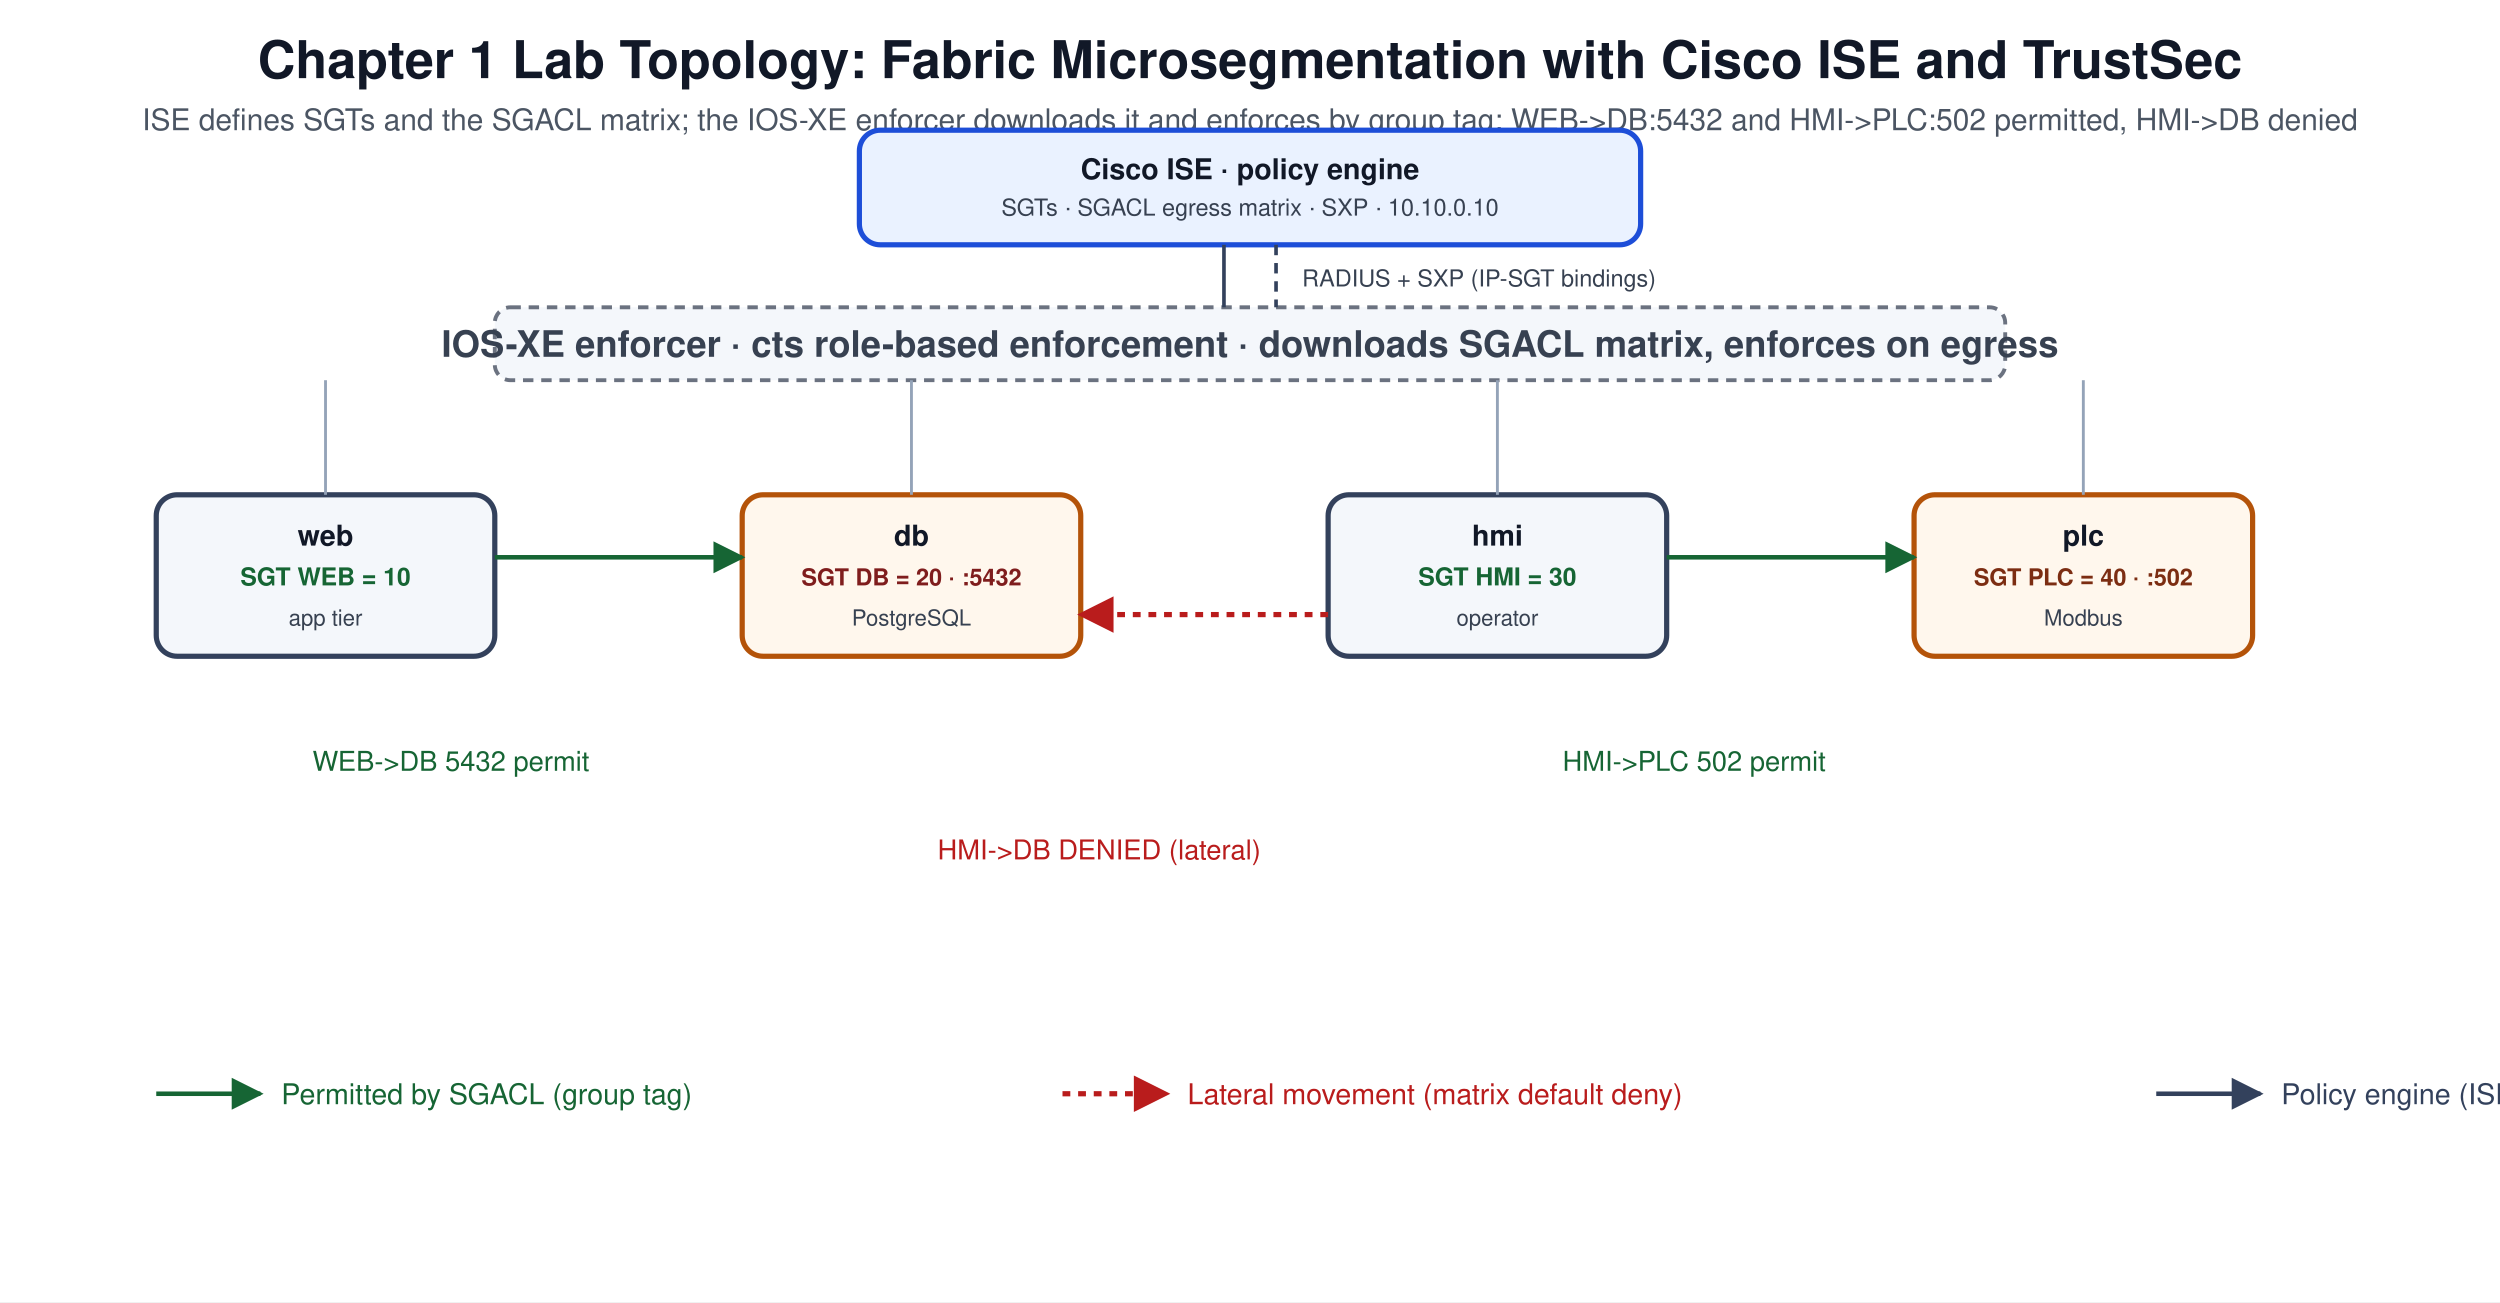
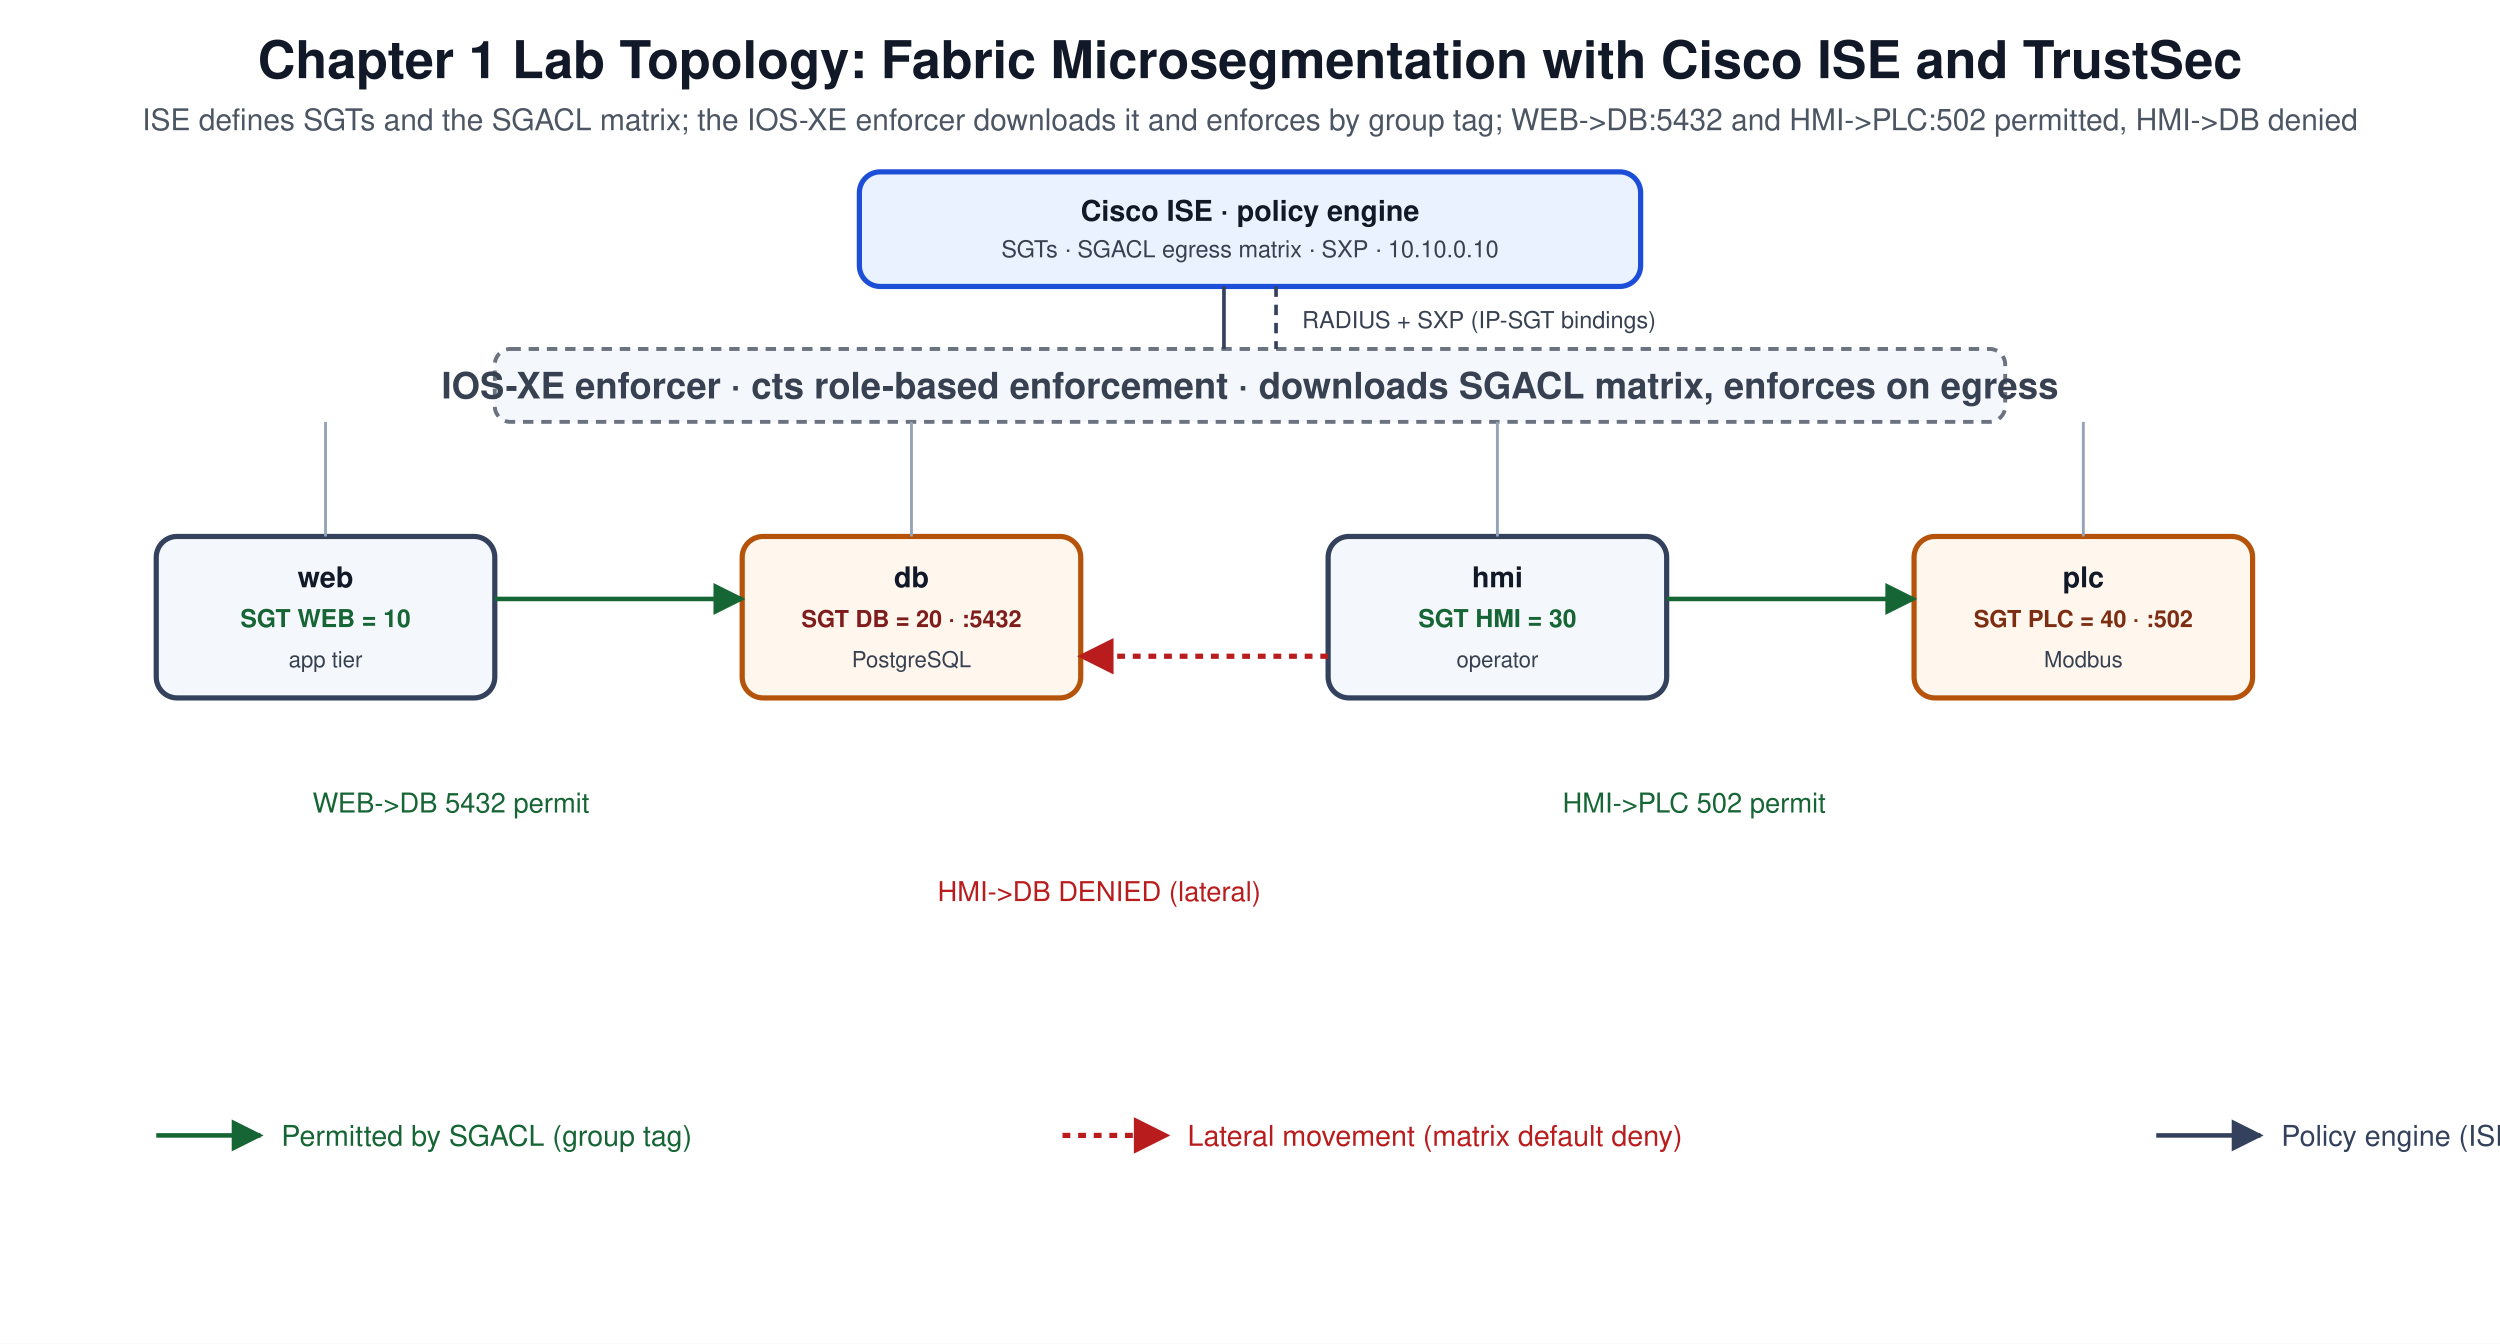
- <svg xmlns="http://www.w3.org/2000/svg" viewBox="0 0 960 500" font-family="Helvetica, Arial, sans-serif">
+ <svg xmlns="http://www.w3.org/2000/svg" viewBox="0 0 960 516" font-family="Helvetica, Arial, sans-serif">
  <defs>
    <marker id="arrow-alt" viewBox="0 0 10 10" refX="9" refY="5" markerWidth="7" markerHeight="7" orient="auto-start-reverse">
      <path d="M0,0 L10,5 L0,10 z" fill="#166534" />
    </marker>
    <marker id="arrow-mgmt" viewBox="0 0 10 10" refX="9" refY="5" markerWidth="7" markerHeight="7" orient="auto-start-reverse">
      <path d="M0,0 L10,5 L0,10 z" fill="#33415c" />
    </marker>
    <marker id="arrow-warn" viewBox="0 0 10 10" refX="9" refY="5" markerWidth="7" markerHeight="7" orient="auto-start-reverse">
      <path d="M0,0 L10,5 L0,10 z" fill="#b91c1c" />
    </marker>
  </defs>
-   <rect x="0" y="0" width="960" height="500" fill="#ffffff" />
+   <rect x="0" y="0" width="960" height="516" fill="#ffffff" />
  <text x="480.0" y="30" text-anchor="middle" font-size="20" font-weight="700" fill="#111827">Chapter 1 Lab Topology: Fabric Microsegmentation with Cisco ISE and TrustSec</text>
  <text x="480.0" y="50" text-anchor="middle" font-size="11.5" fill="#4b5563">ISE defines SGTs and the SGACL matrix; the IOS-XE enforcer downloads it and enforces by group tag; WEB-&gt;DB:5432 and HMI-&gt;PLC:502 permitted, HMI-&gt;DB denied</text>
-   <rect x="330" y="50" width="300" height="44" rx="8" fill="#eaf2ff" stroke="#1d4ed8" stroke-width="2" />
-   <text x="480.0" y="68.8" text-anchor="middle" font-size="11" font-weight="700" fill="#111827">Cisco ISE  ·  policy engine</text>
-   <text x="480.0" y="82.8" text-anchor="middle" font-size="9" font-weight="400" fill="#374151">SGTs · SGACL egress matrix · SXP · 10.10.0.10</text>
-   <rect x="190" y="118" width="580" height="28" rx="6" fill="#f4f7fb" stroke="#6b7280" stroke-width="1.5" stroke-dasharray="4 3" />
-   <text x="480.0" y="137.0" text-anchor="middle" font-size="14" font-weight="600" fill="#374151">IOS-XE enforcer  ·  cts role-based enforcement  ·  downloads SGACL matrix, enforces on egress</text>
-   <line x1="470" y1="94" x2="470" y2="118" stroke="#33415c" stroke-width="1.4" />
-   <line x1="490" y1="94" x2="490" y2="118" stroke="#33415c" stroke-width="1.4" stroke-dasharray="4 3" />
-   <text x="500" y="110" font-size="9" fill="#374151">RADIUS + SXP (IP-SGT bindings)</text>
-   <rect x="60" y="190" width="130" height="62" rx="8" fill="#f4f7fb" stroke="#33415c" stroke-width="2" />
-   <text x="125.0" y="209.5" text-anchor="middle" font-size="11" font-weight="700" fill="#111827">web</text>
-   <text x="125.0" y="224.8" text-anchor="middle" font-size="9.5" font-weight="700" fill="#166534">SGT WEB = 10</text>
-   <text x="125.0" y="240.2" text-anchor="middle" font-size="8.5" font-weight="400" fill="#374151">app tier</text>
-   <rect x="285" y="190" width="130" height="62" rx="8" fill="#fff7ed" stroke="#b45309" stroke-width="2" />
-   <text x="350.0" y="209.5" text-anchor="middle" font-size="11" font-weight="700" fill="#111827">db</text>
-   <text x="350.0" y="224.8" text-anchor="middle" font-size="9" font-weight="700" fill="#7f1d1d">SGT DB = 20 · :5432</text>
-   <text x="350.0" y="240.2" text-anchor="middle" font-size="8.5" font-weight="400" fill="#374151">PostgreSQL</text>
-   <rect x="510" y="190" width="130" height="62" rx="8" fill="#f4f7fb" stroke="#33415c" stroke-width="2" />
-   <text x="575.0" y="209.5" text-anchor="middle" font-size="11" font-weight="700" fill="#111827">hmi</text>
-   <text x="575.0" y="224.8" text-anchor="middle" font-size="9.5" font-weight="700" fill="#166534">SGT HMI = 30</text>
-   <text x="575.0" y="240.2" text-anchor="middle" font-size="8.5" font-weight="400" fill="#374151">operator</text>
-   <rect x="735" y="190" width="130" height="62" rx="8" fill="#fff7ed" stroke="#b45309" stroke-width="2" />
-   <text x="800.0" y="209.5" text-anchor="middle" font-size="11" font-weight="700" fill="#111827">plc</text>
-   <text x="800.0" y="224.8" text-anchor="middle" font-size="9" font-weight="700" fill="#7c2d12">SGT PLC = 40 · :502</text>
-   <text x="800.0" y="240.2" text-anchor="middle" font-size="8.5" font-weight="400" fill="#374151">Modbus</text>
-   <line x1="125" y1="146" x2="125" y2="190" stroke="#94a3b8" stroke-width="1.1" />
-   <line x1="350" y1="146" x2="350" y2="190" stroke="#94a3b8" stroke-width="1.1" />
-   <line x1="575" y1="146" x2="575" y2="190" stroke="#94a3b8" stroke-width="1.1" />
-   <line x1="800" y1="146" x2="800" y2="190" stroke="#94a3b8" stroke-width="1.1" />
-   <line x1="190" y1="214" x2="285" y2="214" stroke="#166534" stroke-width="1.75" marker-end="url(#arrow-alt)" />
-   <text x="120" y="296" font-size="10.5" fill="#166534">WEB-&gt;DB 5432 permit</text>
-   <line x1="510" y1="236" x2="415" y2="236" stroke="#b91c1c" stroke-width="2" stroke-dasharray="3 3" marker-end="url(#arrow-warn)" />
-   <text x="360" y="330" font-size="10.5" fill="#b91c1c">HMI-&gt;DB DENIED (lateral)</text>
-   <line x1="640" y1="214" x2="735" y2="214" stroke="#166534" stroke-width="1.75" marker-end="url(#arrow-alt)" />
-   <text x="600" y="296" font-size="10.5" fill="#166534">HMI-&gt;PLC 502 permit</text>
-   <line x1="60" y1="420" x2="100" y2="420" stroke="#166534" stroke-width="1.75" marker-end="url(#arrow-alt)" />
-   <text x="108" y="424" font-size="11" fill="#166534">Permitted by SGACL (group tag)</text>
-   <line x1="408" y1="420" x2="448" y2="420" stroke="#b91c1c" stroke-width="2" stroke-dasharray="3 3" marker-end="url(#arrow-warn)" />
-   <text x="456" y="424" font-size="11" fill="#b91c1c">Lateral movement (matrix default deny)</text>
-   <line x1="828" y1="420" x2="868" y2="420" stroke="#33415c" stroke-width="1.75" marker-end="url(#arrow-mgmt)" />
-   <text x="876" y="424" font-size="11" fill="#33415c">Policy engine (ISE)</text>
+   <g transform="translate(0,16)">
+     <rect x="330" y="50" width="300" height="44" rx="8" fill="#eaf2ff" stroke="#1d4ed8" stroke-width="2" />
+     <text x="480.0" y="68.8" text-anchor="middle" font-size="11" font-weight="700" fill="#111827">Cisco ISE  ·  policy engine</text>
+     <text x="480.0" y="82.8" text-anchor="middle" font-size="9" font-weight="400" fill="#374151">SGTs · SGACL egress matrix · SXP · 10.10.0.10</text>
+     <rect x="190" y="118" width="580" height="28" rx="6" fill="#f4f7fb" stroke="#6b7280" stroke-width="1.5" stroke-dasharray="4 3" />
+     <text x="480.0" y="137.0" text-anchor="middle" font-size="14" font-weight="600" fill="#374151">IOS-XE enforcer  ·  cts role-based enforcement  ·  downloads SGACL matrix, enforces on egress</text>
+     <line x1="470" y1="94" x2="470" y2="118" stroke="#33415c" stroke-width="1.4" />
+     <line x1="490" y1="94" x2="490" y2="118" stroke="#33415c" stroke-width="1.4" stroke-dasharray="4 3" />
+     <text x="500" y="110" font-size="9" fill="#374151">RADIUS + SXP (IP-SGT bindings)</text>
+     <rect x="60" y="190" width="130" height="62" rx="8" fill="#f4f7fb" stroke="#33415c" stroke-width="2" />
+     <text x="125.0" y="209.5" text-anchor="middle" font-size="11" font-weight="700" fill="#111827">web</text>
+     <text x="125.0" y="224.8" text-anchor="middle" font-size="9.5" font-weight="700" fill="#166534">SGT WEB = 10</text>
+     <text x="125.0" y="240.2" text-anchor="middle" font-size="8.5" font-weight="400" fill="#374151">app tier</text>
+     <rect x="285" y="190" width="130" height="62" rx="8" fill="#fff7ed" stroke="#b45309" stroke-width="2" />
+     <text x="350.0" y="209.5" text-anchor="middle" font-size="11" font-weight="700" fill="#111827">db</text>
+     <text x="350.0" y="224.8" text-anchor="middle" font-size="9" font-weight="700" fill="#7f1d1d">SGT DB = 20 · :5432</text>
+     <text x="350.0" y="240.2" text-anchor="middle" font-size="8.5" font-weight="400" fill="#374151">PostgreSQL</text>
+     <rect x="510" y="190" width="130" height="62" rx="8" fill="#f4f7fb" stroke="#33415c" stroke-width="2" />
+     <text x="575.0" y="209.5" text-anchor="middle" font-size="11" font-weight="700" fill="#111827">hmi</text>
+     <text x="575.0" y="224.8" text-anchor="middle" font-size="9.5" font-weight="700" fill="#166534">SGT HMI = 30</text>
+     <text x="575.0" y="240.2" text-anchor="middle" font-size="8.5" font-weight="400" fill="#374151">operator</text>
+     <rect x="735" y="190" width="130" height="62" rx="8" fill="#fff7ed" stroke="#b45309" stroke-width="2" />
+     <text x="800.0" y="209.5" text-anchor="middle" font-size="11" font-weight="700" fill="#111827">plc</text>
+     <text x="800.0" y="224.8" text-anchor="middle" font-size="9" font-weight="700" fill="#7c2d12">SGT PLC = 40 · :502</text>
+     <text x="800.0" y="240.2" text-anchor="middle" font-size="8.5" font-weight="400" fill="#374151">Modbus</text>
+     <line x1="125" y1="146" x2="125" y2="190" stroke="#94a3b8" stroke-width="1.1" />
+     <line x1="350" y1="146" x2="350" y2="190" stroke="#94a3b8" stroke-width="1.1" />
+     <line x1="575" y1="146" x2="575" y2="190" stroke="#94a3b8" stroke-width="1.1" />
+     <line x1="800" y1="146" x2="800" y2="190" stroke="#94a3b8" stroke-width="1.1" />
+     <line x1="190" y1="214" x2="285" y2="214" stroke="#166534" stroke-width="1.75" marker-end="url(#arrow-alt)" />
+     <text x="120" y="296" font-size="10.5" fill="#166534">WEB-&gt;DB 5432 permit</text>
+     <line x1="510" y1="236" x2="415" y2="236" stroke="#b91c1c" stroke-width="2" stroke-dasharray="3 3" marker-end="url(#arrow-warn)" />
+     <text x="360" y="330" font-size="10.5" fill="#b91c1c">HMI-&gt;DB DENIED (lateral)</text>
+     <line x1="640" y1="214" x2="735" y2="214" stroke="#166534" stroke-width="1.75" marker-end="url(#arrow-alt)" />
+     <text x="600" y="296" font-size="10.5" fill="#166534">HMI-&gt;PLC 502 permit</text>
+     <line x1="60" y1="420" x2="100" y2="420" stroke="#166534" stroke-width="1.75" marker-end="url(#arrow-alt)" />
+     <text x="108" y="424" font-size="11" fill="#166534">Permitted by SGACL (group tag)</text>
+     <line x1="408" y1="420" x2="448" y2="420" stroke="#b91c1c" stroke-width="2" stroke-dasharray="3 3" marker-end="url(#arrow-warn)" />
+     <text x="456" y="424" font-size="11" fill="#b91c1c">Lateral movement (matrix default deny)</text>
+     <line x1="828" y1="420" x2="868" y2="420" stroke="#33415c" stroke-width="1.75" marker-end="url(#arrow-mgmt)" />
+     <text x="876" y="424" font-size="11" fill="#33415c">Policy engine (ISE)</text>
+   </g>
</svg>
